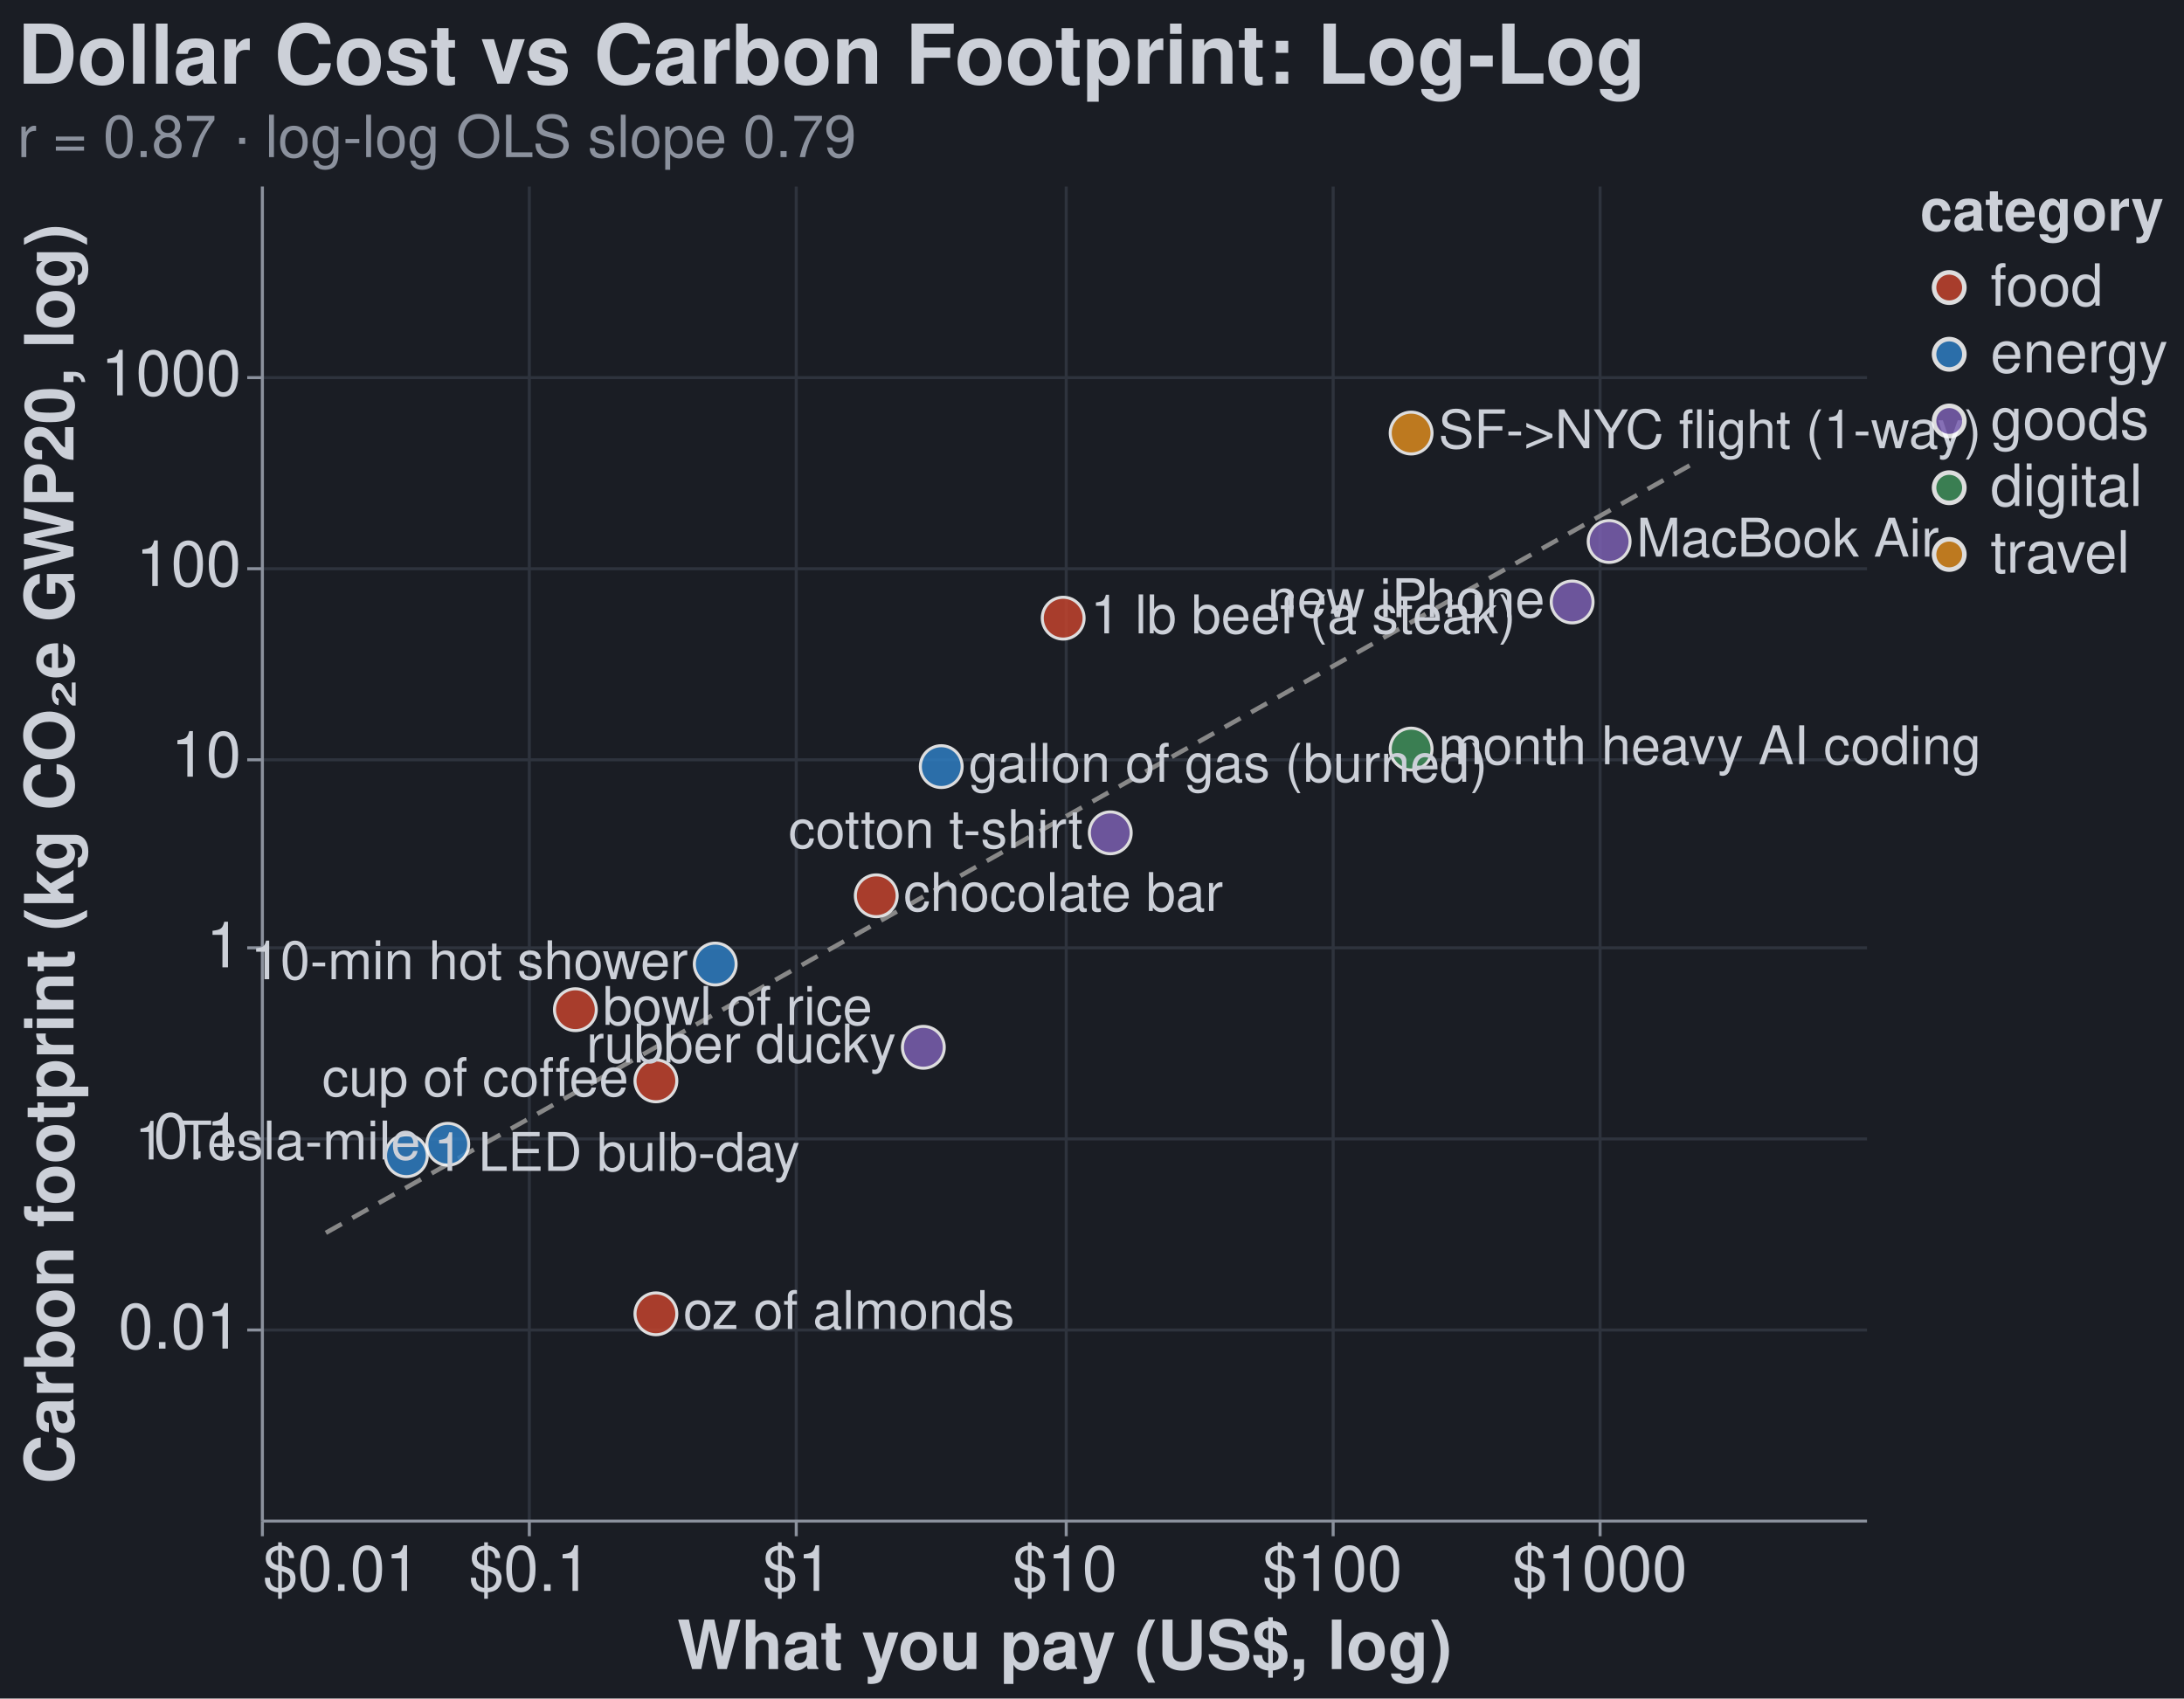
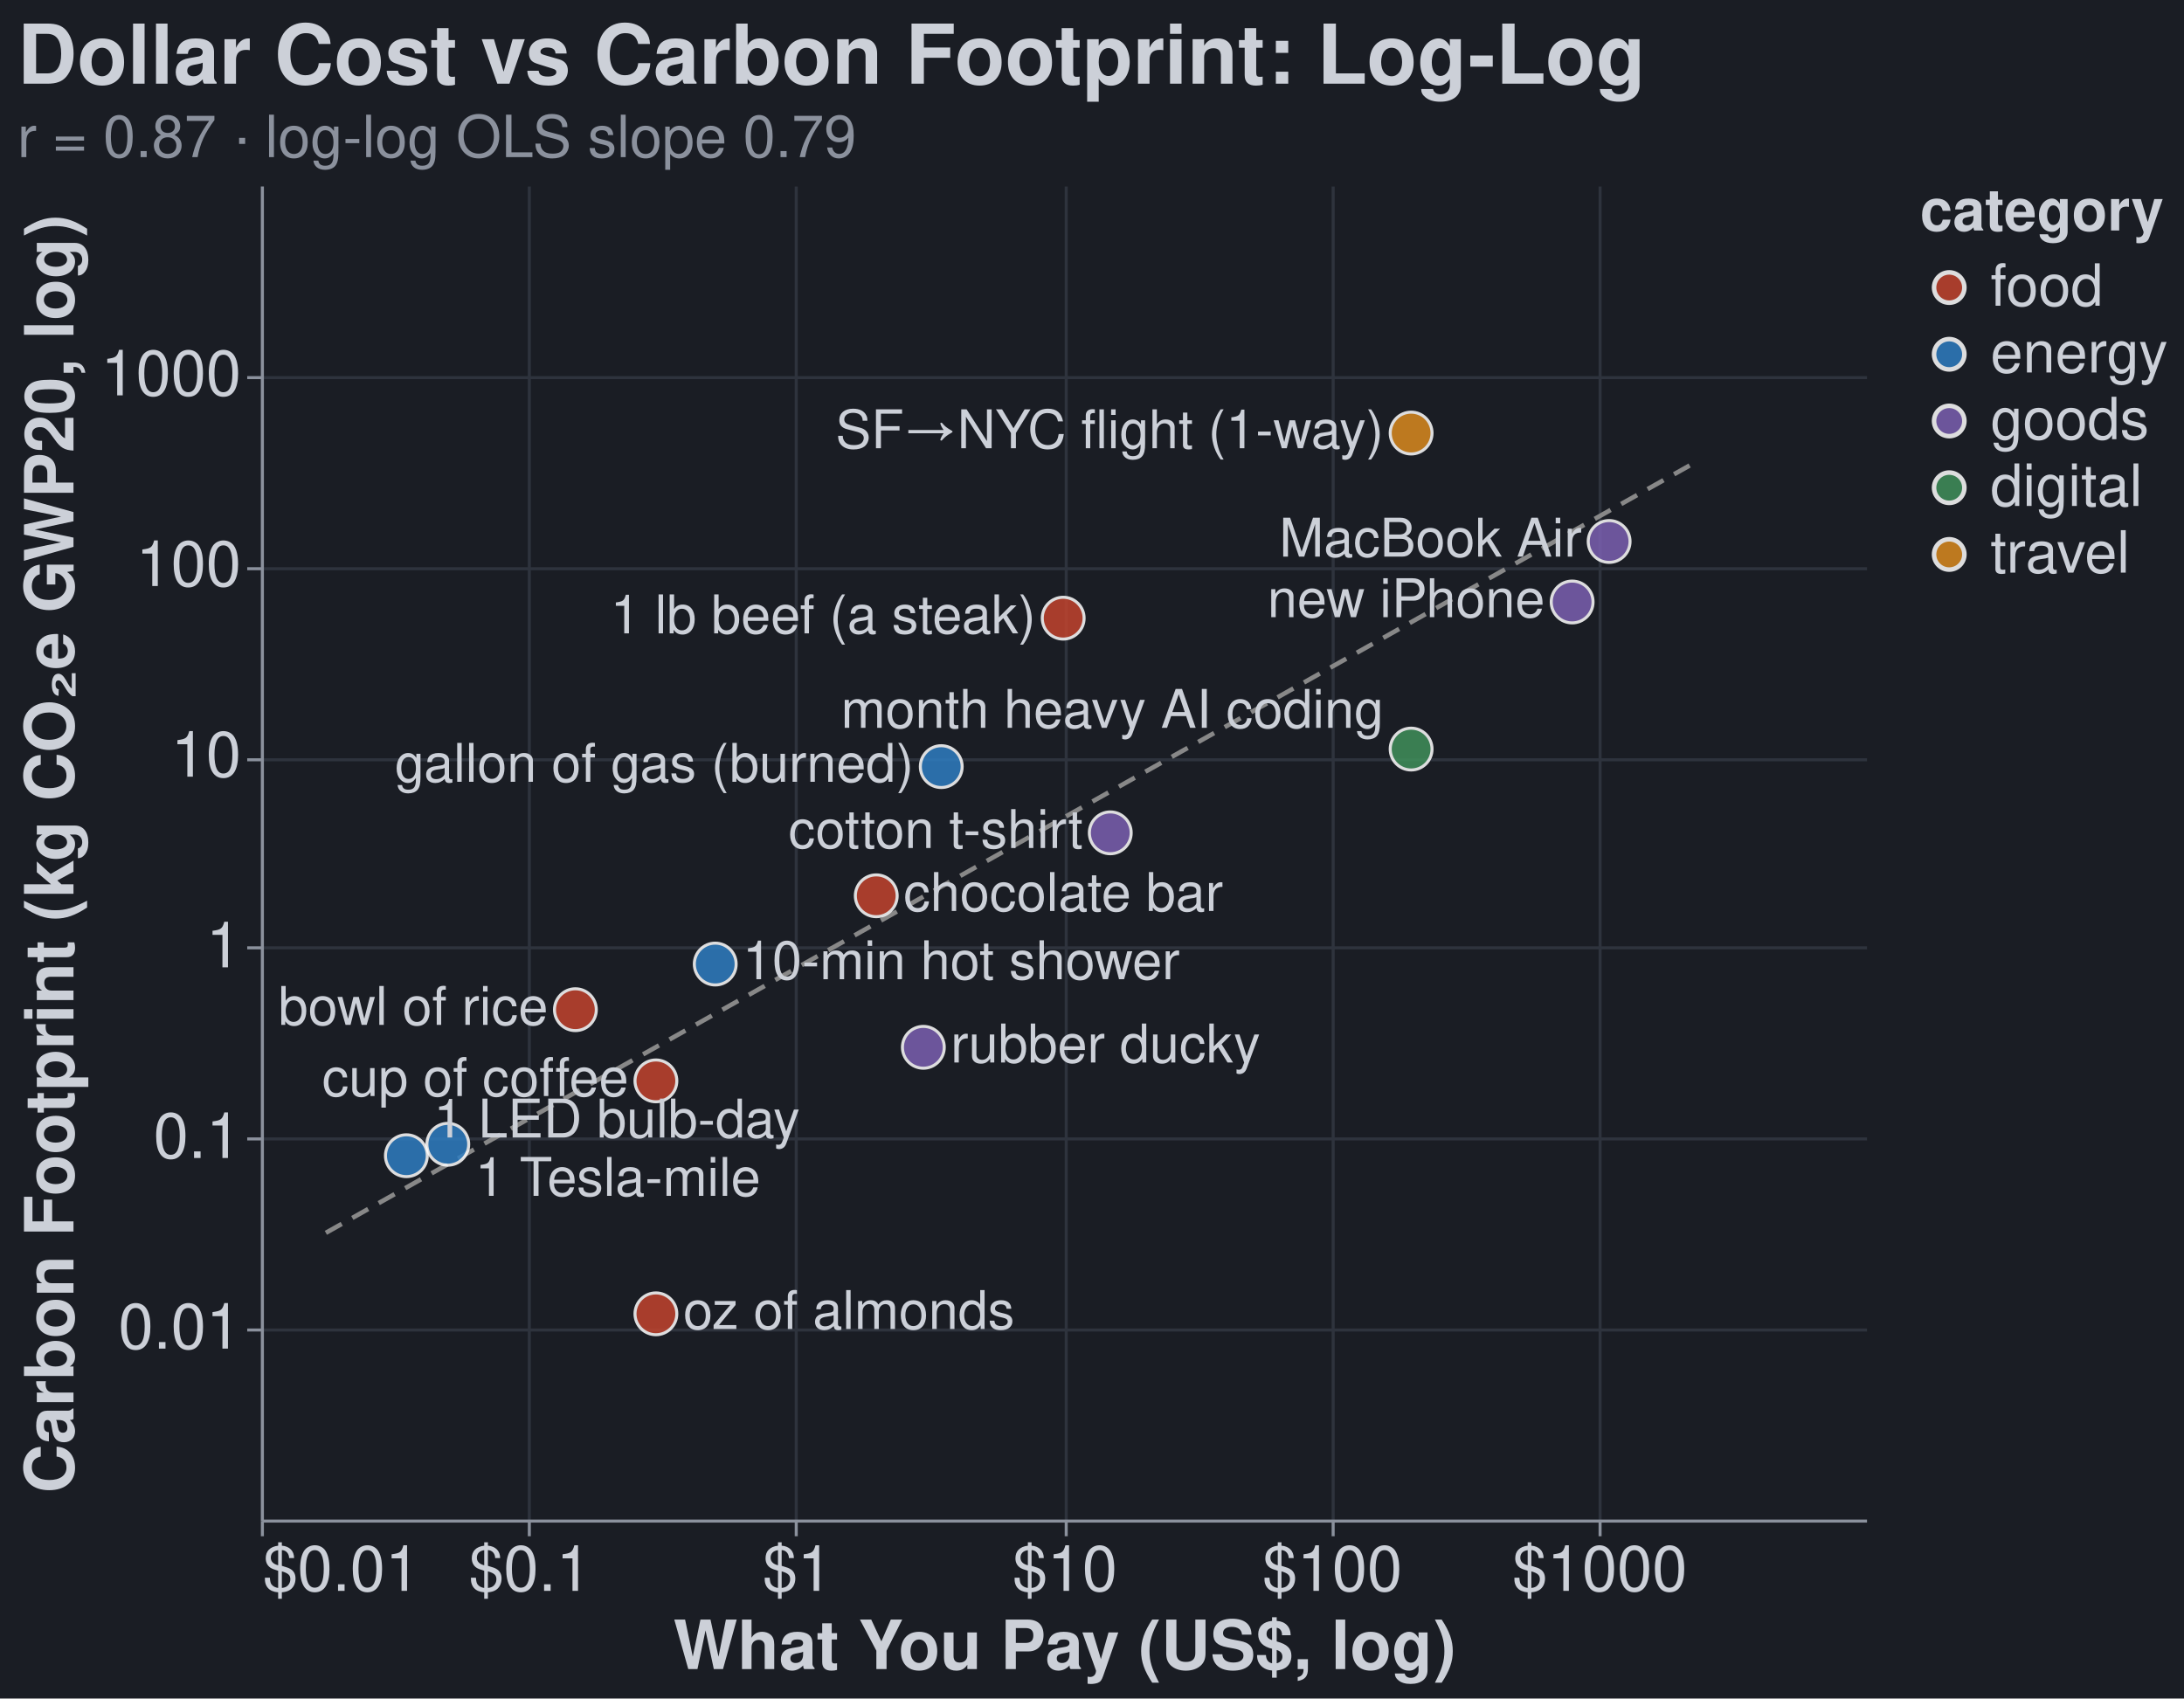
<svg xmlns="http://www.w3.org/2000/svg" version="1.1" class="marks" width="720" height="560" viewBox="0 0 720 560">
  <rect width="720" height="560" fill="#1a1d24" />
  <g fill="none" stroke-miterlimit="10" transform="translate(86,61)">
    <g class="mark-group role-frame root" role="graphics-object" aria-roledescription="group mark container">
      <g transform="translate(0,0)">
        <path class="background" aria-hidden="true" d="M0,0h529v440h-529Z" />
        <g>
          <g class="mark-group role-axis" aria-hidden="true">
            <g transform="translate(0.5,440.5)">
              <path class="background" aria-hidden="true" d="M0,0h0v0h0Z" pointer-events="none" />
              <g>
                <g class="mark-rule role-axis-grid" pointer-events="none">
                  <line transform="translate(0,-440)" x2="0" y2="440" stroke="#2e333d" stroke-width="1" opacity="1" />
                  <line transform="translate(88,-440)" x2="0" y2="440" stroke="#2e333d" stroke-width="1" opacity="1" />
                  <line transform="translate(176,-440)" x2="0" y2="440" stroke="#2e333d" stroke-width="1" opacity="1" />
                  <line transform="translate(265,-440)" x2="0" y2="440" stroke="#2e333d" stroke-width="1" opacity="1" />
                  <line transform="translate(353,-440)" x2="0" y2="440" stroke="#2e333d" stroke-width="1" opacity="1" />
                  <line transform="translate(441,-440)" x2="0" y2="440" stroke="#2e333d" stroke-width="1" opacity="1" />
                </g>
              </g>
              <path class="foreground" aria-hidden="true" d="" pointer-events="none" display="none" />
            </g>
          </g>
          <g class="mark-group role-axis" aria-hidden="true">
            <g transform="translate(0.5,0.5)">
              <path class="background" aria-hidden="true" d="M0,0h0v0h0Z" pointer-events="none" />
              <g>
                <g class="mark-rule role-axis-grid" pointer-events="none">
                  <line transform="translate(0,377)" x2="529" y2="0" stroke="#2e333d" stroke-width="1" opacity="1" />
                  <line transform="translate(0,314)" x2="529" y2="0" stroke="#2e333d" stroke-width="1" opacity="1" />
                  <line transform="translate(0,251)" x2="529" y2="0" stroke="#2e333d" stroke-width="1" opacity="1" />
                  <line transform="translate(0,189)" x2="529" y2="0" stroke="#2e333d" stroke-width="1" opacity="1" />
                  <line transform="translate(0,126)" x2="529" y2="0" stroke="#2e333d" stroke-width="1" opacity="1" />
                  <line transform="translate(0,63)" x2="529" y2="0" stroke="#2e333d" stroke-width="1" opacity="1" />
                </g>
              </g>
              <path class="foreground" aria-hidden="true" d="" pointer-events="none" display="none" />
            </g>
          </g>
-           <g class="mark-group role-axis" role="graphics-symbol" aria-roledescription="axis" aria-label="X-axis titled 'What you pay  (US$, log)' for a log scale with values from $0.01 to $10000">
+           <g class="mark-group role-axis" role="graphics-symbol" aria-roledescription="axis" aria-label="X-axis titled 'What You Pay  (US$, log)' for a log scale with values from $0.01 to $10000">
            <g transform="translate(0.5,440.5)">
              <path class="background" aria-hidden="true" d="M0,0h0v0h0Z" pointer-events="none" />
              <g>
                <g class="mark-rule role-axis-tick" pointer-events="none">
                  <line transform="translate(0,0)" x2="0" y2="5" stroke="#8b919d" stroke-width="1" opacity="1" />
                  <line transform="translate(88,0)" x2="0" y2="5" stroke="#8b919d" stroke-width="1" opacity="1" />
                  <line transform="translate(176,0)" x2="0" y2="5" stroke="#8b919d" stroke-width="1" opacity="1" />
                  <line transform="translate(265,0)" x2="0" y2="5" stroke="#8b919d" stroke-width="1" opacity="1" />
                  <line transform="translate(353,0)" x2="0" y2="5" stroke="#8b919d" stroke-width="1" opacity="1" />
                  <line transform="translate(441,0)" x2="0" y2="5" stroke="#8b919d" stroke-width="1" opacity="1" />
                </g>
                <g class="mark-text role-axis-label" pointer-events="none">
                  <text text-anchor="start" transform="translate(0,23)" font-family="system-ui, -apple-system, Segoe UI, Helvetica, Arial, sans-serif" font-size="20.8px" fill="#ccd0d8" opacity="1">$0.01</text>
                  <text text-anchor="middle" transform="translate(88.16667,23)" font-family="system-ui, -apple-system, Segoe UI, Helvetica, Arial, sans-serif" font-size="20.8px" fill="#ccd0d8" opacity="1">$0.1</text>
                  <text text-anchor="middle" transform="translate(176.3333,23)" font-family="system-ui, -apple-system, Segoe UI, Helvetica, Arial, sans-serif" font-size="20.8px" fill="#ccd0d8" opacity="1">$1</text>
                  <text text-anchor="middle" transform="translate(264.5,23)" font-family="system-ui, -apple-system, Segoe UI, Helvetica, Arial, sans-serif" font-size="20.8px" fill="#ccd0d8" opacity="1">$10</text>
                  <text text-anchor="middle" transform="translate(352.6667,23)" font-family="system-ui, -apple-system, Segoe UI, Helvetica, Arial, sans-serif" font-size="20.8px" fill="#ccd0d8" opacity="1">$100</text>
                  <text text-anchor="middle" transform="translate(440.8333,23)" font-family="system-ui, -apple-system, Segoe UI, Helvetica, Arial, sans-serif" font-size="20.8px" fill="#ccd0d8" opacity="1">$1000</text>
                </g>
                <g class="mark-rule role-axis-domain" pointer-events="none">
                  <line transform="translate(0,0)" x2="529" y2="0" stroke="#8b919d" stroke-width="1" opacity="1" />
                </g>
                <g class="mark-text role-axis-title" pointer-events="none">
-                   <text text-anchor="middle" transform="translate(264.5,48.8)" font-family="system-ui, -apple-system, Segoe UI, Helvetica, Arial, sans-serif" font-size="22.4px" font-weight="bold" fill="#ccd0d8" opacity="1">What you pay  (US$, log)</text>
-                 </g>
-               </g>
-               <path class="foreground" aria-hidden="true" d="" pointer-events="none" display="none" />
-             </g>
-           </g>
-           <g class="mark-group role-axis" role="graphics-symbol" aria-roledescription="axis" aria-label="Y-axis titled 'Carbon footprint  (kg CO₂e GWP20, log)' for a log scale with values from 0.001 to 10000">
+                   <text text-anchor="middle" transform="translate(264.5,48.8)" font-family="system-ui, -apple-system, Segoe UI, Helvetica, Arial, sans-serif" font-size="22.4px" font-weight="bold" fill="#ccd0d8" opacity="1">What You Pay  (US$, log)</text>
+                 </g>
+               </g>
+               <path class="foreground" aria-hidden="true" d="" pointer-events="none" display="none" />
+             </g>
+           </g>
+           <g class="mark-group role-axis" role="graphics-symbol" aria-roledescription="axis" aria-label="Y-axis titled 'Carbon Footprint  (kg CO₂e GWP20, log)' for a log scale with values from 0.001 to 10000">
            <g transform="translate(0.5,0.5)">
              <path class="background" aria-hidden="true" d="M0,0h0v0h0Z" pointer-events="none" />
              <g>
                <g class="mark-rule role-axis-tick" pointer-events="none">
                  <line transform="translate(0,377)" x2="-5" y2="0" stroke="#8b919d" stroke-width="1" opacity="1" />
                  <line transform="translate(0,314)" x2="-5" y2="0" stroke="#8b919d" stroke-width="1" opacity="1" />
                  <line transform="translate(0,251)" x2="-5" y2="0" stroke="#8b919d" stroke-width="1" opacity="1" />
                  <line transform="translate(0,189)" x2="-5" y2="0" stroke="#8b919d" stroke-width="1" opacity="1" />
                  <line transform="translate(0,126)" x2="-5" y2="0" stroke="#8b919d" stroke-width="1" opacity="1" />
                  <line transform="translate(0,63)" x2="-5" y2="0" stroke="#8b919d" stroke-width="1" opacity="1" />
                </g>
                <g class="mark-text role-axis-label" pointer-events="none">
                  <text text-anchor="end" transform="translate(-7,383.1429)" font-family="system-ui, -apple-system, Segoe UI, Helvetica, Arial, sans-serif" font-size="20.8px" fill="#ccd0d8" opacity="1">0.01</text>
                  <text text-anchor="end" transform="translate(-7,320.2857)" font-family="system-ui, -apple-system, Segoe UI, Helvetica, Arial, sans-serif" font-size="20.8px" fill="#ccd0d8" opacity="1">0.1</text>
                  <text text-anchor="end" transform="translate(-7,257.4286)" font-family="system-ui, -apple-system, Segoe UI, Helvetica, Arial, sans-serif" font-size="20.8px" fill="#ccd0d8" opacity="1">1</text>
                  <text text-anchor="end" transform="translate(-7,194.5714)" font-family="system-ui, -apple-system, Segoe UI, Helvetica, Arial, sans-serif" font-size="20.8px" fill="#ccd0d8" opacity="1">10</text>
                  <text text-anchor="end" transform="translate(-7,131.7143)" font-family="system-ui, -apple-system, Segoe UI, Helvetica, Arial, sans-serif" font-size="20.8px" fill="#ccd0d8" opacity="1">100</text>
                  <text text-anchor="end" transform="translate(-7,68.85714)" font-family="system-ui, -apple-system, Segoe UI, Helvetica, Arial, sans-serif" font-size="20.8px" fill="#ccd0d8" opacity="1">1000</text>
                </g>
                <g class="mark-rule role-axis-domain" pointer-events="none">
                  <line transform="translate(0,440)" x2="0" y2="-440" stroke="#8b919d" stroke-width="1" opacity="1" />
                </g>
                <g class="mark-text role-axis-title" pointer-events="none">
-                   <text text-anchor="middle" transform="translate(-57.27187,220) rotate(-90) translate(0,-5)" font-family="system-ui, -apple-system, Segoe UI, Helvetica, Arial, sans-serif" font-size="22.4px" font-weight="bold" fill="#ccd0d8" opacity="1">Carbon footprint  (kg CO₂e GWP20, log)</text>
+                   <text text-anchor="middle" transform="translate(-57.27187,220) rotate(-90) translate(0,-5)" font-family="system-ui, -apple-system, Segoe UI, Helvetica, Arial, sans-serif" font-size="22.4px" font-weight="bold" fill="#ccd0d8" opacity="1">Carbon Footprint  (kg CO₂e GWP20, log)</text>
                </g>
              </g>
              <path class="foreground" aria-hidden="true" d="" pointer-events="none" display="none" />
            </g>
          </g>
          <g class="mark-line role-mark layer_0_marks" role="graphics-object" aria-roledescription="line mark container">
            <path aria-label="x: 0.0175; y: 0.0319153361876" role="graphics-symbol" aria-roledescription="line mark" d="M21.428,345.463L471.024,92.469" stroke="#888" stroke-width="1.5" stroke-dasharray="6,4" />
          </g>
          <g class="mark-symbol role-mark layer_1_marks" role="graphics-object" aria-roledescription="symbol mark container">
-             <path aria-label="What you pay  (US$, log): $0.035; Carbon footprint  (kg CO₂e GWP20, log): 0.081; cat: energy" role="graphics-symbol" aria-roledescription="circle" transform="translate(47.96867,320.0381)" d="M6.892,0A6.892,6.892,0,1,1,-6.892,0A6.892,6.892,0,1,1,6.892,0" fill="#2e7dc1" stroke="white" stroke-width="1" opacity="0.85" />
-             <path aria-label="What you pay  (US$, log): $0.05; Carbon footprint  (kg CO₂e GWP20, log): 0.093; cat: energy" role="graphics-symbol" aria-roledescription="circle" transform="translate(61.62586,316.2668)" d="M6.892,0A6.892,6.892,0,1,1,-6.892,0A6.892,6.892,0,1,1,6.892,0" fill="#2e7dc1" stroke="white" stroke-width="1" opacity="0.85" />
-             <path aria-label="What you pay  (US$, log): $0.15; Carbon footprint  (kg CO₂e GWP20, log): 0.4725; cat: food" role="graphics-symbol" aria-roledescription="circle" transform="translate(103.692,271.8947)" d="M6.892,0A6.892,6.892,0,1,1,-6.892,0A6.892,6.892,0,1,1,6.892,0" fill="#c1432e" stroke="white" stroke-width="1" opacity="0.85" />
-             <path aria-label="What you pay  (US$, log): $0.3; Carbon footprint  (kg CO₂e GWP20, log): 0.012; cat: food" role="graphics-symbol" aria-roledescription="circle" transform="translate(130.2329,372.1658)" d="M6.892,0A6.892,6.892,0,1,1,-6.892,0A6.892,6.892,0,1,1,6.892,0" fill="#c1432e" stroke="white" stroke-width="1" opacity="0.85" />
-             <path aria-label="What you pay  (US$, log): $0.3; Carbon footprint  (kg CO₂e GWP20, log): 0.2; cat: food" role="graphics-symbol" aria-roledescription="circle" transform="translate(130.2329,295.3638)" d="M6.892,0A6.892,6.892,0,1,1,-6.892,0A6.892,6.892,0,1,1,6.892,0" fill="#c1432e" stroke="white" stroke-width="1" opacity="0.85" />
-             <path aria-label="What you pay  (US$, log): $0.5; Carbon footprint  (kg CO₂e GWP20, log): 0.82; cat: energy" role="graphics-symbol" aria-roledescription="circle" transform="translate(149.7925,256.846)" d="M6.892,0A6.892,6.892,0,1,1,-6.892,0A6.892,6.892,0,1,1,6.892,0" fill="#2e7dc1" stroke="white" stroke-width="1" opacity="0.85" />
-             <path aria-label="What you pay  (US$, log): $2; Carbon footprint  (kg CO₂e GWP20, log): 1.87; cat: food" role="graphics-symbol" aria-roledescription="circle" transform="translate(202.8741,234.3414)" d="M6.892,0A6.892,6.892,0,1,1,-6.892,0A6.892,6.892,0,1,1,6.892,0" fill="#c1432e" stroke="white" stroke-width="1" opacity="0.85" />
-             <path aria-label="What you pay  (US$, log): $3; Carbon footprint  (kg CO₂e GWP20, log): 0.3; cat: goods" role="graphics-symbol" aria-roledescription="circle" transform="translate(218.3995,284.2952)" d="M6.892,0A6.892,6.892,0,1,1,-6.892,0A6.892,6.892,0,1,1,6.892,0" fill="#7a5fb0" stroke="white" stroke-width="1" opacity="0.85" />
-             <path aria-label="What you pay  (US$, log): $3.5; Carbon footprint  (kg CO₂e GWP20, log): 8.9; cat: energy" role="graphics-symbol" aria-roledescription="circle" transform="translate(224.302,191.7526)" d="M6.892,0A6.892,6.892,0,1,1,-6.892,0A6.892,6.892,0,1,1,6.892,0" fill="#2e7dc1" stroke="white" stroke-width="1" opacity="0.85" />
-             <path aria-label="What you pay  (US$, log): $10; Carbon footprint  (kg CO₂e GWP20, log): 53.46; cat: food" role="graphics-symbol" aria-roledescription="circle" transform="translate(264.5,142.8096)" d="M6.892,0A6.892,6.892,0,1,1,-6.892,0A6.892,6.892,0,1,1,6.892,0" fill="#c1432e" stroke="white" stroke-width="1" opacity="0.85" />
-             <path aria-label="What you pay  (US$, log): $15; Carbon footprint  (kg CO₂e GWP20, log): 4; cat: goods" role="graphics-symbol" aria-roledescription="circle" transform="translate(280.0254,213.5848)" d="M6.892,0A6.892,6.892,0,1,1,-6.892,0A6.892,6.892,0,1,1,6.892,0" fill="#7a5fb0" stroke="white" stroke-width="1" opacity="0.85" />
-             <path aria-label="What you pay  (US$, log): $800; Carbon footprint  (kg CO₂e GWP20, log): 65; cat: goods" role="graphics-symbol" aria-roledescription="circle" transform="translate(432.2891,137.474)" d="M6.892,0A6.892,6.892,0,1,1,-6.892,0A6.892,6.892,0,1,1,6.892,0" fill="#7a5fb0" stroke="white" stroke-width="1" opacity="0.85" />
-             <path aria-label="What you pay  (US$, log): $200; Carbon footprint  (kg CO₂e GWP20, log): 11; cat: digital" role="graphics-symbol" aria-roledescription="circle" transform="translate(379.2075,185.9696)" d="M6.892,0A6.892,6.892,0,1,1,-6.892,0A6.892,6.892,0,1,1,6.892,0" fill="#3f8f5b" stroke="white" stroke-width="1" opacity="0.85" />
-             <path aria-label="What you pay  (US$, log): $200; Carbon footprint  (kg CO₂e GWP20, log): 500; cat: travel" role="graphics-symbol" aria-roledescription="circle" transform="translate(379.2075,81.77903)" d="M6.892,0A6.892,6.892,0,1,1,-6.892,0A6.892,6.892,0,1,1,6.892,0" fill="#d98a1f" stroke="white" stroke-width="1" opacity="0.85" />
-             <path aria-label="What you pay  (US$, log): $1100; Carbon footprint  (kg CO₂e GWP20, log): 135; cat: goods" role="graphics-symbol" aria-roledescription="circle" transform="translate(444.4828,117.5219)" d="M6.892,0A6.892,6.892,0,1,1,-6.892,0A6.892,6.892,0,1,1,6.892,0" fill="#7a5fb0" stroke="white" stroke-width="1" opacity="0.85" />
+             <path aria-label="What You Pay  (US$, log): $0.035; Carbon Footprint  (kg CO₂e GWP20, log): 0.081; cat: energy" role="graphics-symbol" aria-roledescription="circle" transform="translate(47.96867,320.0381)" d="M6.892,0A6.892,6.892,0,1,1,-6.892,0A6.892,6.892,0,1,1,6.892,0" fill="#2e7dc1" stroke="white" stroke-width="1" opacity="0.85" />
+             <path aria-label="What You Pay  (US$, log): $0.05; Carbon Footprint  (kg CO₂e GWP20, log): 0.093; cat: energy" role="graphics-symbol" aria-roledescription="circle" transform="translate(61.62586,316.2668)" d="M6.892,0A6.892,6.892,0,1,1,-6.892,0A6.892,6.892,0,1,1,6.892,0" fill="#2e7dc1" stroke="white" stroke-width="1" opacity="0.85" />
+             <path aria-label="What You Pay  (US$, log): $0.15; Carbon Footprint  (kg CO₂e GWP20, log): 0.4725; cat: food" role="graphics-symbol" aria-roledescription="circle" transform="translate(103.692,271.8947)" d="M6.892,0A6.892,6.892,0,1,1,-6.892,0A6.892,6.892,0,1,1,6.892,0" fill="#c1432e" stroke="white" stroke-width="1" opacity="0.85" />
+             <path aria-label="What You Pay  (US$, log): $0.3; Carbon Footprint  (kg CO₂e GWP20, log): 0.012; cat: food" role="graphics-symbol" aria-roledescription="circle" transform="translate(130.2329,372.1658)" d="M6.892,0A6.892,6.892,0,1,1,-6.892,0A6.892,6.892,0,1,1,6.892,0" fill="#c1432e" stroke="white" stroke-width="1" opacity="0.85" />
+             <path aria-label="What You Pay  (US$, log): $0.3; Carbon Footprint  (kg CO₂e GWP20, log): 0.2; cat: food" role="graphics-symbol" aria-roledescription="circle" transform="translate(130.2329,295.3638)" d="M6.892,0A6.892,6.892,0,1,1,-6.892,0A6.892,6.892,0,1,1,6.892,0" fill="#c1432e" stroke="white" stroke-width="1" opacity="0.85" />
+             <path aria-label="What You Pay  (US$, log): $0.5; Carbon Footprint  (kg CO₂e GWP20, log): 0.82; cat: energy" role="graphics-symbol" aria-roledescription="circle" transform="translate(149.7925,256.846)" d="M6.892,0A6.892,6.892,0,1,1,-6.892,0A6.892,6.892,0,1,1,6.892,0" fill="#2e7dc1" stroke="white" stroke-width="1" opacity="0.85" />
+             <path aria-label="What You Pay  (US$, log): $2; Carbon Footprint  (kg CO₂e GWP20, log): 1.87; cat: food" role="graphics-symbol" aria-roledescription="circle" transform="translate(202.8741,234.3414)" d="M6.892,0A6.892,6.892,0,1,1,-6.892,0A6.892,6.892,0,1,1,6.892,0" fill="#c1432e" stroke="white" stroke-width="1" opacity="0.85" />
+             <path aria-label="What You Pay  (US$, log): $3; Carbon Footprint  (kg CO₂e GWP20, log): 0.3; cat: goods" role="graphics-symbol" aria-roledescription="circle" transform="translate(218.3995,284.2952)" d="M6.892,0A6.892,6.892,0,1,1,-6.892,0A6.892,6.892,0,1,1,6.892,0" fill="#7a5fb0" stroke="white" stroke-width="1" opacity="0.85" />
+             <path aria-label="What You Pay  (US$, log): $3.5; Carbon Footprint  (kg CO₂e GWP20, log): 8.9; cat: energy" role="graphics-symbol" aria-roledescription="circle" transform="translate(224.302,191.7526)" d="M6.892,0A6.892,6.892,0,1,1,-6.892,0A6.892,6.892,0,1,1,6.892,0" fill="#2e7dc1" stroke="white" stroke-width="1" opacity="0.85" />
+             <path aria-label="What You Pay  (US$, log): $10; Carbon Footprint  (kg CO₂e GWP20, log): 53.46; cat: food" role="graphics-symbol" aria-roledescription="circle" transform="translate(264.5,142.8096)" d="M6.892,0A6.892,6.892,0,1,1,-6.892,0A6.892,6.892,0,1,1,6.892,0" fill="#c1432e" stroke="white" stroke-width="1" opacity="0.85" />
+             <path aria-label="What You Pay  (US$, log): $15; Carbon Footprint  (kg CO₂e GWP20, log): 4; cat: goods" role="graphics-symbol" aria-roledescription="circle" transform="translate(280.0254,213.5848)" d="M6.892,0A6.892,6.892,0,1,1,-6.892,0A6.892,6.892,0,1,1,6.892,0" fill="#7a5fb0" stroke="white" stroke-width="1" opacity="0.85" />
+             <path aria-label="What You Pay  (US$, log): $800; Carbon Footprint  (kg CO₂e GWP20, log): 65; cat: goods" role="graphics-symbol" aria-roledescription="circle" transform="translate(432.2891,137.474)" d="M6.892,0A6.892,6.892,0,1,1,-6.892,0A6.892,6.892,0,1,1,6.892,0" fill="#7a5fb0" stroke="white" stroke-width="1" opacity="0.85" />
+             <path aria-label="What You Pay  (US$, log): $200; Carbon Footprint  (kg CO₂e GWP20, log): 11; cat: digital" role="graphics-symbol" aria-roledescription="circle" transform="translate(379.2075,185.9696)" d="M6.892,0A6.892,6.892,0,1,1,-6.892,0A6.892,6.892,0,1,1,6.892,0" fill="#3f8f5b" stroke="white" stroke-width="1" opacity="0.85" />
+             <path aria-label="What You Pay  (US$, log): $200; Carbon Footprint  (kg CO₂e GWP20, log): 500; cat: travel" role="graphics-symbol" aria-roledescription="circle" transform="translate(379.2075,81.77903)" d="M6.892,0A6.892,6.892,0,1,1,-6.892,0A6.892,6.892,0,1,1,6.892,0" fill="#d98a1f" stroke="white" stroke-width="1" opacity="0.85" />
+             <path aria-label="What You Pay  (US$, log): $1100; Carbon Footprint  (kg CO₂e GWP20, log): 135; cat: goods" role="graphics-symbol" aria-roledescription="circle" transform="translate(444.4828,117.5219)" d="M6.892,0A6.892,6.892,0,1,1,-6.892,0A6.892,6.892,0,1,1,6.892,0" fill="#7a5fb0" stroke="white" stroke-width="1" opacity="0.85" />
          </g>
          <g class="mark-text role-mark layer_2_marks" role="graphics-object" aria-roledescription="text mark container">
-             <text aria-label="What you pay  (US$, log): $0.035; Carbon footprint  (kg CO₂e GWP20, log): 0.081; name: 1 LED bulb-day" role="graphics-symbol" aria-roledescription="text mark" text-anchor="start" transform="translate(56.96867,325.0381)" font-family="system-ui, -apple-system, Segoe UI, Helvetica, Arial, sans-serif" font-size="17.6px" fill="#ccd0d8">1 LED bulb-day</text>
-             <text aria-label="What you pay  (US$, log): $0.15; Carbon footprint  (kg CO₂e GWP20, log): 0.4725; name: bowl of rice" role="graphics-symbol" aria-roledescription="text mark" text-anchor="start" transform="translate(112.692,276.8947)" font-family="system-ui, -apple-system, Segoe UI, Helvetica, Arial, sans-serif" font-size="17.6px" fill="#ccd0d8">bowl of rice</text>
-             <text aria-label="What you pay  (US$, log): $0.3; Carbon footprint  (kg CO₂e GWP20, log): 0.012; name: oz of almonds" role="graphics-symbol" aria-roledescription="text mark" text-anchor="start" transform="translate(139.2329,377.1658)" font-family="system-ui, -apple-system, Segoe UI, Helvetica, Arial, sans-serif" font-size="17.6px" fill="#ccd0d8">oz of almonds</text>
-             <text aria-label="What you pay  (US$, log): $2; Carbon footprint  (kg CO₂e GWP20, log): 1.87; name: chocolate bar" role="graphics-symbol" aria-roledescription="text mark" text-anchor="start" transform="translate(211.8741,239.3414)" font-family="system-ui, -apple-system, Segoe UI, Helvetica, Arial, sans-serif" font-size="17.6px" fill="#ccd0d8">chocolate bar</text>
-             <text aria-label="What you pay  (US$, log): $3.5; Carbon footprint  (kg CO₂e GWP20, log): 8.9; name: gallon of gas (burned)" role="graphics-symbol" aria-roledescription="text mark" text-anchor="start" transform="translate(233.302,196.7526)" font-family="system-ui, -apple-system, Segoe UI, Helvetica, Arial, sans-serif" font-size="17.6px" fill="#ccd0d8">gallon of gas (burned)</text>
-             <text aria-label="What you pay  (US$, log): $10; Carbon footprint  (kg CO₂e GWP20, log): 53.46; name: 1 lb beef (a steak)" role="graphics-symbol" aria-roledescription="text mark" text-anchor="start" transform="translate(273.5,147.8096)" font-family="system-ui, -apple-system, Segoe UI, Helvetica, Arial, sans-serif" font-size="17.6px" fill="#ccd0d8">1 lb beef (a steak)</text>
-             <text aria-label="What you pay  (US$, log): $200; Carbon footprint  (kg CO₂e GWP20, log): 11; name: month heavy AI coding" role="graphics-symbol" aria-roledescription="text mark" text-anchor="start" transform="translate(388.2075,190.9696)" font-family="system-ui, -apple-system, Segoe UI, Helvetica, Arial, sans-serif" font-size="17.6px" fill="#ccd0d8">month heavy AI coding</text>
-             <text aria-label="What you pay  (US$, log): $200; Carbon footprint  (kg CO₂e GWP20, log): 500; name: SF-&gt;NYC flight (1-way)" role="graphics-symbol" aria-roledescription="text mark" text-anchor="start" transform="translate(388.2075,86.77903)" font-family="system-ui, -apple-system, Segoe UI, Helvetica, Arial, sans-serif" font-size="17.6px" fill="#ccd0d8">SF-&gt;NYC flight (1-way)</text>
-             <text aria-label="What you pay  (US$, log): $1100; Carbon footprint  (kg CO₂e GWP20, log): 135; name: MacBook Air" role="graphics-symbol" aria-roledescription="text mark" text-anchor="start" transform="translate(453.4828,122.5219)" font-family="system-ui, -apple-system, Segoe UI, Helvetica, Arial, sans-serif" font-size="17.6px" fill="#ccd0d8">MacBook Air</text>
+             <text aria-label="What You Pay  (US$, log): $0.3; Carbon Footprint  (kg CO₂e GWP20, log): 0.012; name: oz of almonds" role="graphics-symbol" aria-roledescription="text mark" text-anchor="start" transform="translate(139.2329,377.1658)" font-family="system-ui, -apple-system, Segoe UI, Helvetica, Arial, sans-serif" font-size="17.6px" fill="#ccd0d8">oz of almonds</text>
+             <text aria-label="What You Pay  (US$, log): $0.5; Carbon Footprint  (kg CO₂e GWP20, log): 0.82; name: 10-min hot shower" role="graphics-symbol" aria-roledescription="text mark" text-anchor="start" transform="translate(158.7925,261.846)" font-family="system-ui, -apple-system, Segoe UI, Helvetica, Arial, sans-serif" font-size="17.6px" fill="#ccd0d8">10-min hot shower</text>
+             <text aria-label="What You Pay  (US$, log): $2; Carbon Footprint  (kg CO₂e GWP20, log): 1.87; name: chocolate bar" role="graphics-symbol" aria-roledescription="text mark" text-anchor="start" transform="translate(211.8741,239.3414)" font-family="system-ui, -apple-system, Segoe UI, Helvetica, Arial, sans-serif" font-size="17.6px" fill="#ccd0d8">chocolate bar</text>
+             <text aria-label="What You Pay  (US$, log): $3; Carbon Footprint  (kg CO₂e GWP20, log): 0.3; name: rubber ducky" role="graphics-symbol" aria-roledescription="text mark" text-anchor="start" transform="translate(227.3995,289.2952)" font-family="system-ui, -apple-system, Segoe UI, Helvetica, Arial, sans-serif" font-size="17.6px" fill="#ccd0d8">rubber ducky</text>
          </g>
          <g class="mark-text role-mark layer_3_marks" role="graphics-object" aria-roledescription="text mark container">
-             <text aria-label="What you pay  (US$, log): $0.05; Carbon footprint  (kg CO₂e GWP20, log): 0.093; name: 1 Tesla-mile" role="graphics-symbol" aria-roledescription="text mark" text-anchor="end" transform="translate(52.62586,321.2668)" font-family="system-ui, -apple-system, Segoe UI, Helvetica, Arial, sans-serif" font-size="17.6px" fill="#ccd0d8">1 Tesla-mile</text>
-             <text aria-label="What you pay  (US$, log): $0.3; Carbon footprint  (kg CO₂e GWP20, log): 0.2; name: cup of coffee" role="graphics-symbol" aria-roledescription="text mark" text-anchor="end" transform="translate(121.2329,300.3638)" font-family="system-ui, -apple-system, Segoe UI, Helvetica, Arial, sans-serif" font-size="17.6px" fill="#ccd0d8">cup of coffee</text>
-             <text aria-label="What you pay  (US$, log): $0.5; Carbon footprint  (kg CO₂e GWP20, log): 0.82; name: 10-min hot shower" role="graphics-symbol" aria-roledescription="text mark" text-anchor="end" transform="translate(140.7925,261.846)" font-family="system-ui, -apple-system, Segoe UI, Helvetica, Arial, sans-serif" font-size="17.6px" fill="#ccd0d8">10-min hot shower</text>
-             <text aria-label="What you pay  (US$, log): $3; Carbon footprint  (kg CO₂e GWP20, log): 0.3; name: rubber ducky" role="graphics-symbol" aria-roledescription="text mark" text-anchor="end" transform="translate(209.3995,289.2952)" font-family="system-ui, -apple-system, Segoe UI, Helvetica, Arial, sans-serif" font-size="17.6px" fill="#ccd0d8">rubber ducky</text>
-             <text aria-label="What you pay  (US$, log): $15; Carbon footprint  (kg CO₂e GWP20, log): 4; name: cotton t-shirt" role="graphics-symbol" aria-roledescription="text mark" text-anchor="end" transform="translate(271.0254,218.5848)" font-family="system-ui, -apple-system, Segoe UI, Helvetica, Arial, sans-serif" font-size="17.6px" fill="#ccd0d8">cotton t-shirt</text>
-             <text aria-label="What you pay  (US$, log): $800; Carbon footprint  (kg CO₂e GWP20, log): 65; name: new iPhone" role="graphics-symbol" aria-roledescription="text mark" text-anchor="end" transform="translate(423.2891,142.474)" font-family="system-ui, -apple-system, Segoe UI, Helvetica, Arial, sans-serif" font-size="17.6px" fill="#ccd0d8">new iPhone</text>
+             <text aria-label="What You Pay  (US$, log): $0.15; Carbon Footprint  (kg CO₂e GWP20, log): 0.4725; name: bowl of rice" role="graphics-symbol" aria-roledescription="text mark" text-anchor="end" transform="translate(94.69205,276.8947)" font-family="system-ui, -apple-system, Segoe UI, Helvetica, Arial, sans-serif" font-size="17.6px" fill="#ccd0d8">bowl of rice</text>
+             <text aria-label="What You Pay  (US$, log): $0.3; Carbon Footprint  (kg CO₂e GWP20, log): 0.2; name: cup of coffee" role="graphics-symbol" aria-roledescription="text mark" text-anchor="end" transform="translate(121.2329,300.3638)" font-family="system-ui, -apple-system, Segoe UI, Helvetica, Arial, sans-serif" font-size="17.6px" fill="#ccd0d8">cup of coffee</text>
+             <text aria-label="What You Pay  (US$, log): $3.5; Carbon Footprint  (kg CO₂e GWP20, log): 8.9; name: gallon of gas (burned)" role="graphics-symbol" aria-roledescription="text mark" text-anchor="end" transform="translate(215.302,196.7526)" font-family="system-ui, -apple-system, Segoe UI, Helvetica, Arial, sans-serif" font-size="17.6px" fill="#ccd0d8">gallon of gas (burned)</text>
+             <text aria-label="What You Pay  (US$, log): $10; Carbon Footprint  (kg CO₂e GWP20, log): 53.46; name: 1 lb beef (a steak)" role="graphics-symbol" aria-roledescription="text mark" text-anchor="end" transform="translate(255.5,147.8096)" font-family="system-ui, -apple-system, Segoe UI, Helvetica, Arial, sans-serif" font-size="17.6px" fill="#ccd0d8">1 lb beef (a steak)</text>
+             <text aria-label="What You Pay  (US$, log): $15; Carbon Footprint  (kg CO₂e GWP20, log): 4; name: cotton t-shirt" role="graphics-symbol" aria-roledescription="text mark" text-anchor="end" transform="translate(271.0254,218.5848)" font-family="system-ui, -apple-system, Segoe UI, Helvetica, Arial, sans-serif" font-size="17.6px" fill="#ccd0d8">cotton t-shirt</text>
+             <text aria-label="What You Pay  (US$, log): $800; Carbon Footprint  (kg CO₂e GWP20, log): 65; name: new iPhone" role="graphics-symbol" aria-roledescription="text mark" text-anchor="end" transform="translate(423.2891,142.474)" font-family="system-ui, -apple-system, Segoe UI, Helvetica, Arial, sans-serif" font-size="17.6px" fill="#ccd0d8">new iPhone</text>
+             <text aria-label="What You Pay  (US$, log): $200; Carbon Footprint  (kg CO₂e GWP20, log): 500; name: SF→NYC flight (1-way)" role="graphics-symbol" aria-roledescription="text mark" text-anchor="end" transform="translate(370.2075,86.77903)" font-family="system-ui, -apple-system, Segoe UI, Helvetica, Arial, sans-serif" font-size="17.6px" fill="#ccd0d8">SF→NYC flight (1-way)</text>
+             <text aria-label="What You Pay  (US$, log): $1100; Carbon Footprint  (kg CO₂e GWP20, log): 135; name: MacBook Air" role="graphics-symbol" aria-roledescription="text mark" text-anchor="end" transform="translate(435.4828,122.5219)" font-family="system-ui, -apple-system, Segoe UI, Helvetica, Arial, sans-serif" font-size="17.6px" fill="#ccd0d8">MacBook Air</text>
+           </g>
+           <g class="mark-text role-mark layer_4_marks" role="graphics-object" aria-roledescription="text mark container">
+             <text aria-label="What You Pay  (US$, log): $0.035; Carbon Footprint  (kg CO₂e GWP20, log): 0.081; name: 1 LED bulb-day" role="graphics-symbol" aria-roledescription="text mark" text-anchor="start" transform="translate(56.96867,314.0381)" font-family="system-ui, -apple-system, Segoe UI, Helvetica, Arial, sans-serif" font-size="17.6px" fill="#ccd0d8">1 LED bulb-day</text>
+           </g>
+           <g class="mark-text role-mark layer_5_marks" role="graphics-object" aria-roledescription="text mark container">
+             <text aria-label="What You Pay  (US$, log): $0.05; Carbon Footprint  (kg CO₂e GWP20, log): 0.093; name: 1 Tesla-mile" role="graphics-symbol" aria-roledescription="text mark" text-anchor="start" transform="translate(70.62586,333.2668)" font-family="system-ui, -apple-system, Segoe UI, Helvetica, Arial, sans-serif" font-size="17.6px" fill="#ccd0d8">1 Tesla-mile</text>
+           </g>
+           <g class="mark-text role-mark layer_6_marks" role="graphics-object" aria-roledescription="text mark container">
+             <text aria-label="What You Pay  (US$, log): $200; Carbon Footprint  (kg CO₂e GWP20, log): 11; name: month heavy AI coding" role="graphics-symbol" aria-roledescription="text mark" text-anchor="end" transform="translate(370.2075,178.9696)" font-family="system-ui, -apple-system, Segoe UI, Helvetica, Arial, sans-serif" font-size="17.6px" fill="#ccd0d8">month heavy AI coding</text>
          </g>
          <g class="mark-group role-legend" role="graphics-symbol" aria-roledescription="legend" aria-label="Symbol legend titled 'category' for fill color with 5 values: food, energy, goods, digital, travel">
            <g transform="translate(547,0)">
              <path class="background" aria-hidden="true" d="M0,0h82v132h-82Z" pointer-events="none" />
              <g>
                <g class="mark-group role-legend-entry">
                  <g transform="translate(0,24.2)">
                    <path class="background" aria-hidden="true" d="M0,0h0v0h0Z" pointer-events="none" />
                    <g>
                      <g class="mark-group role-scope" role="graphics-object" aria-roledescription="group mark container">
                        <g transform="translate(0,0)">
                          <path class="background" aria-hidden="true" d="M0,0h81.906v19.8h-81.906Z" pointer-events="none" opacity="1" />
                          <g>
                            <g class="mark-symbol role-legend-symbol" pointer-events="none">
                              <path transform="translate(9.6,9.6)" d="M5,0A5,5,0,1,1,-5,0A5,5,0,1,1,5,0" fill="#c1432e" stroke="white" stroke-width="1.5" opacity="0.85" />
                            </g>
                            <g class="mark-text role-legend-label" pointer-events="none">
                              <text text-anchor="start" transform="translate(23.2,15.6)" font-family="system-ui, -apple-system, Segoe UI, Helvetica, Arial, sans-serif" font-size="19.2px" fill="#ccd0d8" opacity="1">food</text>
                            </g>
                          </g>
                          <path class="foreground" aria-hidden="true" d="" pointer-events="none" display="none" />
                        </g>
                        <g transform="translate(0,22)">
                          <path class="background" aria-hidden="true" d="M0,0h81.906v19.8h-81.906Z" pointer-events="none" opacity="1" />
                          <g>
                            <g class="mark-symbol role-legend-symbol" pointer-events="none">
                              <path transform="translate(9.6,9.6)" d="M5,0A5,5,0,1,1,-5,0A5,5,0,1,1,5,0" fill="#2e7dc1" stroke="white" stroke-width="1.5" opacity="0.85" />
                            </g>
                            <g class="mark-text role-legend-label" pointer-events="none">
                              <text text-anchor="start" transform="translate(23.2,15.6)" font-family="system-ui, -apple-system, Segoe UI, Helvetica, Arial, sans-serif" font-size="19.2px" fill="#ccd0d8" opacity="1">energy</text>
                            </g>
                          </g>
                          <path class="foreground" aria-hidden="true" d="" pointer-events="none" display="none" />
                        </g>
                        <g transform="translate(0,44)">
                          <path class="background" aria-hidden="true" d="M0,0h81.906v19.8h-81.906Z" pointer-events="none" opacity="1" />
                          <g>
                            <g class="mark-symbol role-legend-symbol" pointer-events="none">
                              <path transform="translate(9.6,9.6)" d="M5,0A5,5,0,1,1,-5,0A5,5,0,1,1,5,0" fill="#7a5fb0" stroke="white" stroke-width="1.5" opacity="0.85" />
                            </g>
                            <g class="mark-text role-legend-label" pointer-events="none">
                              <text text-anchor="start" transform="translate(23.2,15.6)" font-family="system-ui, -apple-system, Segoe UI, Helvetica, Arial, sans-serif" font-size="19.2px" fill="#ccd0d8" opacity="1">goods</text>
                            </g>
                          </g>
                          <path class="foreground" aria-hidden="true" d="" pointer-events="none" display="none" />
                        </g>
                        <g transform="translate(0,66)">
                          <path class="background" aria-hidden="true" d="M0,0h81.906v19.8h-81.906Z" pointer-events="none" opacity="1" />
                          <g>
                            <g class="mark-symbol role-legend-symbol" pointer-events="none">
                              <path transform="translate(9.6,9.6)" d="M5,0A5,5,0,1,1,-5,0A5,5,0,1,1,5,0" fill="#3f8f5b" stroke="white" stroke-width="1.5" opacity="0.85" />
                            </g>
                            <g class="mark-text role-legend-label" pointer-events="none">
                              <text text-anchor="start" transform="translate(23.2,15.6)" font-family="system-ui, -apple-system, Segoe UI, Helvetica, Arial, sans-serif" font-size="19.2px" fill="#ccd0d8" opacity="1">digital</text>
                            </g>
                          </g>
                          <path class="foreground" aria-hidden="true" d="" pointer-events="none" display="none" />
                        </g>
                        <g transform="translate(0,88)">
                          <path class="background" aria-hidden="true" d="M0,0h81.906v19.8h-81.906Z" pointer-events="none" opacity="1" />
                          <g>
                            <g class="mark-symbol role-legend-symbol" pointer-events="none">
                              <path transform="translate(9.6,9.6)" d="M5,0A5,5,0,1,1,-5,0A5,5,0,1,1,5,0" fill="#d98a1f" stroke="white" stroke-width="1.5" opacity="0.85" />
                            </g>
                            <g class="mark-text role-legend-label" pointer-events="none">
                              <text text-anchor="start" transform="translate(23.2,15.6)" font-family="system-ui, -apple-system, Segoe UI, Helvetica, Arial, sans-serif" font-size="19.2px" fill="#ccd0d8" opacity="1">travel</text>
                            </g>
                          </g>
                          <path class="foreground" aria-hidden="true" d="" pointer-events="none" display="none" />
                        </g>
                      </g>
                    </g>
                    <path class="foreground" aria-hidden="true" d="" pointer-events="none" display="none" />
                  </g>
                </g>
                <g class="mark-text role-legend-title" pointer-events="none">
                  <text text-anchor="start" transform="translate(0,15)" font-family="system-ui, -apple-system, Segoe UI, Helvetica, Arial, sans-serif" font-size="19.2px" font-weight="bold" fill="#ccd0d8" opacity="1">category</text>
                </g>
              </g>
              <path class="foreground" aria-hidden="true" d="" pointer-events="none" display="none" />
            </g>
          </g>
          <g class="mark-group role-title">
            <g transform="translate(-80.27187,-54.4)">
              <path class="background" aria-hidden="true" d="M0,0h0v0h0Z" pointer-events="none" />
              <g>
                <g class="mark-text role-title-text" role="graphics-symbol" aria-roledescription="title" aria-label="Title text 'Dollar Cost vs Carbon Footprint: Log-Log'" pointer-events="none">
                  <text text-anchor="start" transform="translate(0,21)" font-family="system-ui, -apple-system, Segoe UI, Helvetica, Arial, sans-serif" font-size="27.2px" font-weight="bold" fill="#ccd0d8" opacity="1">Dollar Cost vs Carbon Footprint: Log-Log</text>
                </g>
                <g class="mark-text role-title-subtitle" role="graphics-symbol" aria-roledescription="subtitle" aria-label="Subtitle text 'r = 0.87  ·  log-log OLS slope 0.79'" pointer-events="none">
                  <text text-anchor="start" transform="translate(0,45.2)" font-family="system-ui, -apple-system, Segoe UI, Helvetica, Arial, sans-serif" font-size="19.2px" fill="#8b919d" opacity="1">r = 0.87  ·  log-log OLS slope 0.79</text>
                </g>
              </g>
              <path class="foreground" aria-hidden="true" d="" pointer-events="none" display="none" />
            </g>
          </g>
        </g>
        <path class="foreground" aria-hidden="true" d="" display="none" />
      </g>
    </g>
  </g>
</svg>
